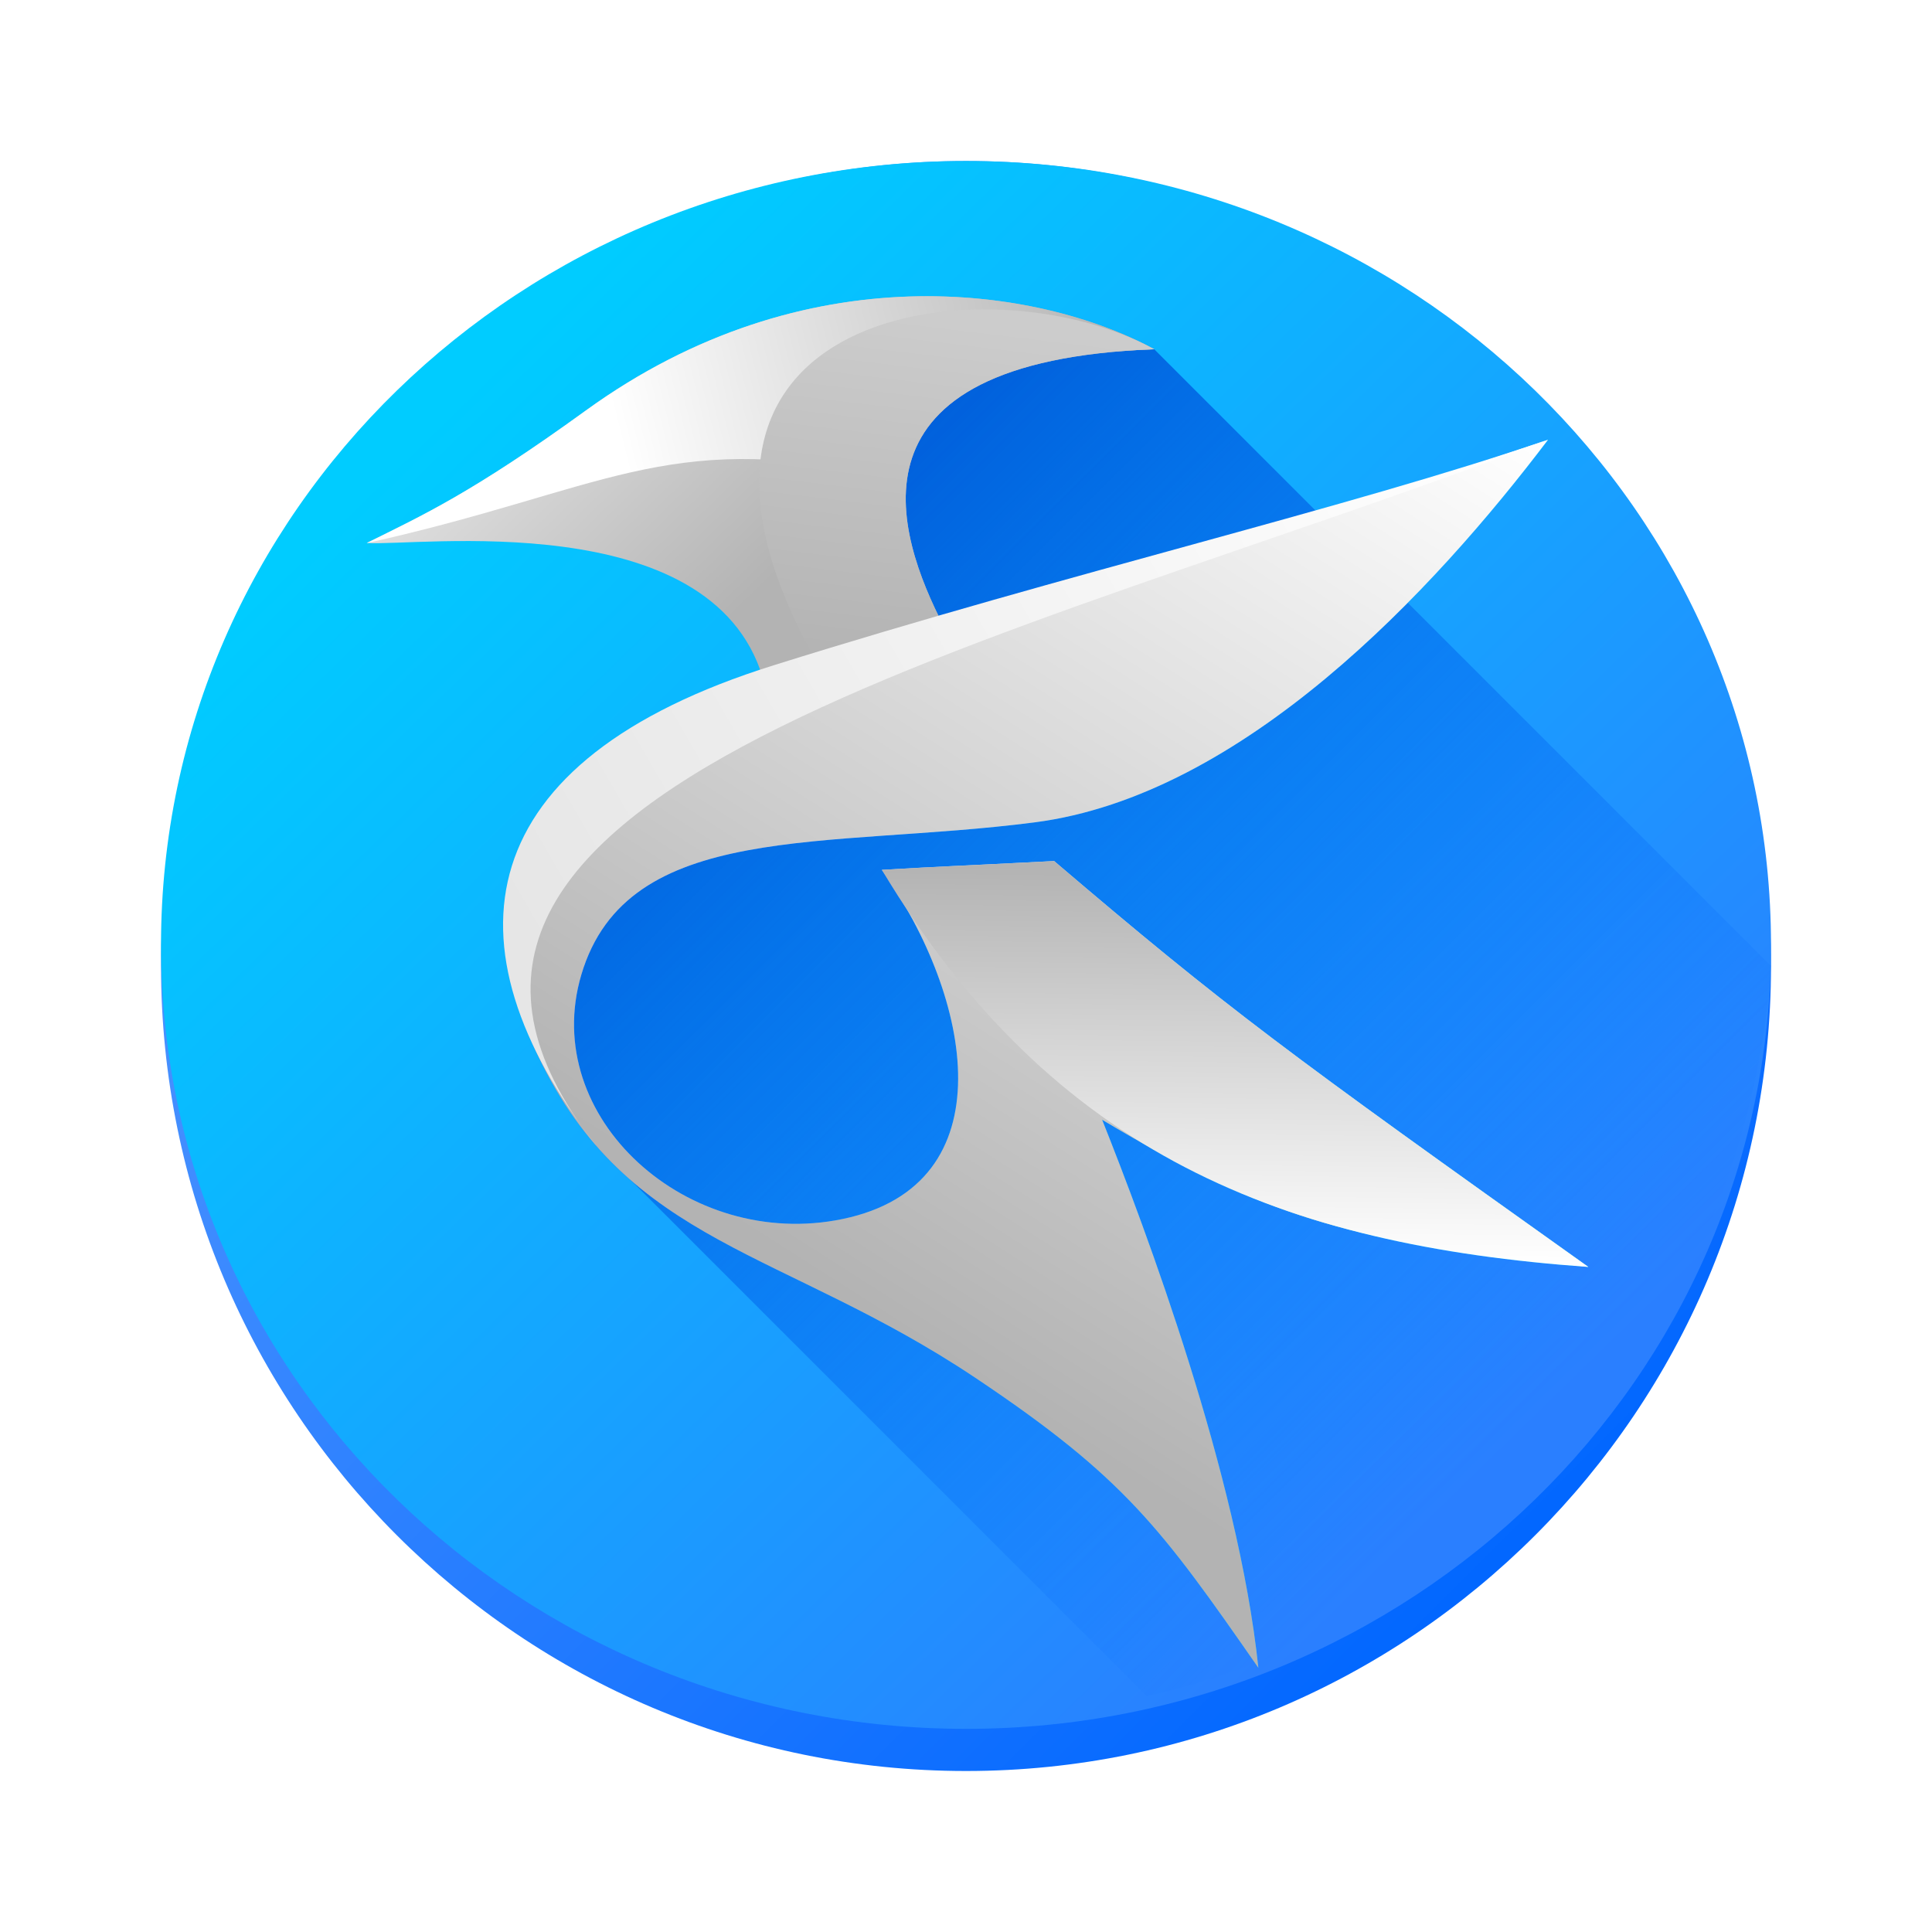
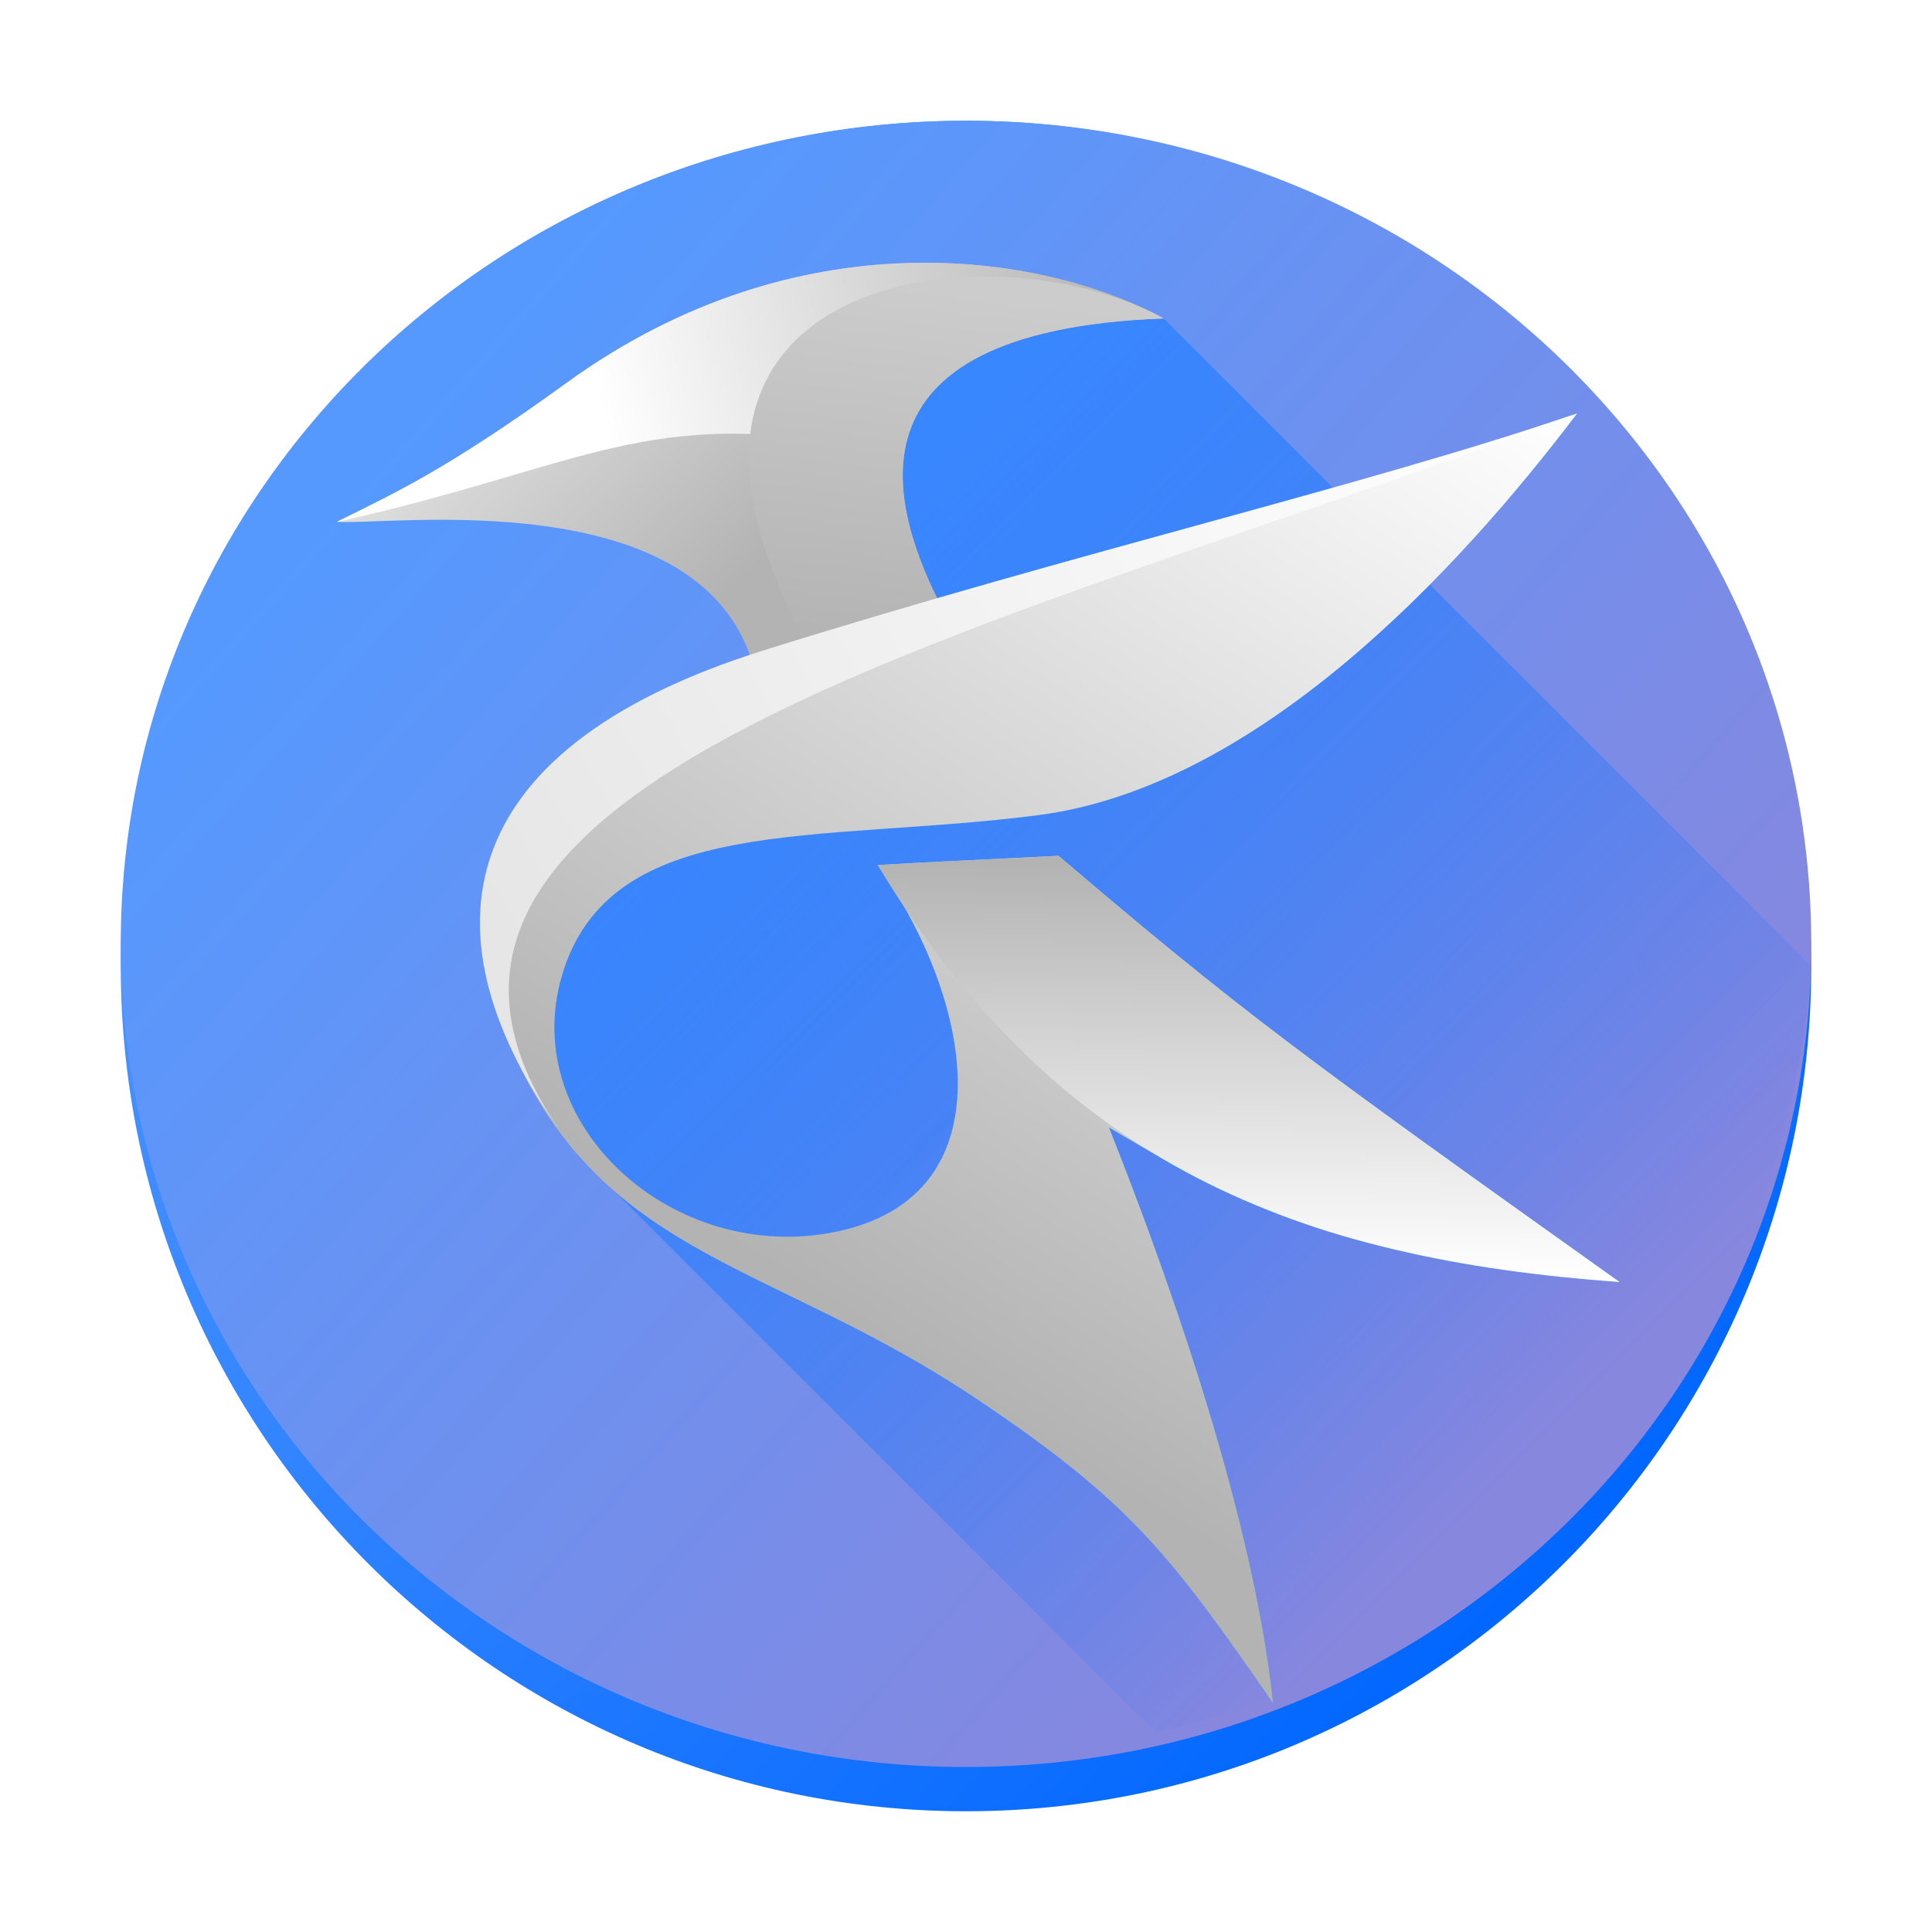
- <svg xmlns="http://www.w3.org/2000/svg" xmlns:xlink="http://www.w3.org/1999/xlink" viewBox="0 0 48 48">
+ <svg xmlns="http://www.w3.org/2000/svg" xmlns:xlink="http://www.w3.org/1999/xlink" viewBox="0 0 48 48" version="1.1" id="svg3402">
+   <defs id="defs3406">
+     <linearGradient id="linearGradient1746">
+       <stop style="stop-color:#5599ff;stop-opacity:1" offset="0" id="stop1742" />
+       <stop style="stop-color:#8787de;stop-opacity:1" offset="1" id="stop1744" />
+     </linearGradient>
+     <linearGradient id="linearGradient1590">
+       <stop stop-color="#2a7fff" offset="0" id="stop1586" style="stop-color:#8787de;stop-opacity:1" />
+       <stop stop-color="#0cf" offset="1" id="stop1588" />
+     </linearGradient>
+     <linearGradient xlink:href="#linearGradient1746" id="linearGradient1748" x1="77.5" y1="173.439" x2="150.83" y2="238.069" gradientUnits="userSpaceOnUse" />
+   </defs>
  <linearGradient id="a">
-     <stop stop-color="#2a7fff" offset="0" />
-     <stop stop-color="#0cf" offset="1" />
+     <stop stop-color="#2a7fff" offset="0" id="stop3327" />
+     <stop stop-color="#0cf" offset="1" id="stop3329" />
  </linearGradient>
  <linearGradient id="b" x1="80.723" x2="141.405" y1="192.156" y2="252.838" gradientUnits="userSpaceOnUse">
-     <stop stop-color="#0055d4" offset="0" />
-     <stop stop-color="#06f" stop-opacity="0" offset="1" />
+     <stop stop-color="#0055d4" offset="0" id="stop3332" style="stop-color:#3a89ff;stop-opacity:1;" />
+     <stop stop-color="#06f" stop-opacity="0" offset="1" id="stop3334" />
  </linearGradient>
  <linearGradient id="c" x1="61.163" x2="64.928" y1="105.11" y2="109.045" gradientUnits="userSpaceOnUse">
-     <stop stop-color="#e6e6e6" offset="0" />
-     <stop stop-color="#b3b3b3" offset="1" />
+     <stop stop-color="#e6e6e6" offset="0" id="stop3337" />
+     <stop stop-color="#b3b3b3" offset="1" id="stop3339" />
  </linearGradient>
  <linearGradient id="d" x1="77.167" x2="64.372" y1="115.715" y2="112.004" gradientUnits="userSpaceOnUse">
-     <stop stop-color="#0cf" offset="0" />
-     <stop stop-color="#2a7fff" offset="1" />
+     <stop stop-color="#0cf" offset="0" id="stop3342" />
+     <stop stop-color="#2a7fff" offset="1" id="stop3344" />
  </linearGradient>
  <linearGradient id="e" x1="68.707" x2="75.819" y1="113.065" y2="117.913" gradientUnits="userSpaceOnUse" xlink:href="#a" />
  <linearGradient id="f">
-     <stop stop-color="#fff" offset="0" />
-     <stop stop-color="#b3b3b3" offset="1" />
+     <stop stop-color="#fff" offset="0" id="stop3348" />
+     <stop stop-color="#b3b3b3" offset="1" id="stop3350" />
  </linearGradient>
  <linearGradient id="g" x1="77.401" x2="68.67" y1="106.368" y2="120.358" gradientUnits="userSpaceOnUse" xlink:href="#f" />
  <linearGradient id="h" x1="68.229" x2="68.164" y1="112.732" y2="118.555" gradientUnits="userSpaceOnUse">
-     <stop stop-color="#b3b3b3" offset="0" />
-     <stop stop-color="#fff" offset="1" />
+     <stop stop-color="#b3b3b3" offset="0" id="stop3354" />
+     <stop stop-color="#fff" offset="1" id="stop3356" />
  </linearGradient>
  <linearGradient id="i" x1="63.367" x2="71.136" y1="106.865" y2="104.89" gradientUnits="userSpaceOnUse" xlink:href="#f" />
  <linearGradient id="j" x1="66.951" x2="66.336" y1="104.461" y2="109.668" gradientUnits="userSpaceOnUse">
-     <stop stop-color="#ccc" offset="0" />
-     <stop stop-color="#b3b3b3" offset="1" />
+     <stop stop-color="#ccc" offset="0" id="stop3360" />
+     <stop stop-color="#b3b3b3" offset="1" id="stop3362" />
  </linearGradient>
  <linearGradient id="k" x1="62.961" x2="77.488" y1="115.883" y2="107.314" gradientUnits="userSpaceOnUse">
-     <stop stop-color="#e6e6e6" offset="0" />
-     <stop stop-color="#fff" offset="1" />
+     <stop stop-color="#e6e6e6" offset="0" id="stop3365" />
+     <stop stop-color="#fff" offset="1" id="stop3367" />
  </linearGradient>
-   <linearGradient id="l" x1="220.306" x2="54.439" y1="207.919" y2="42.052" gradientTransform="matrix(.4464822 0 0 .4347945 59.66495 148.2603)" gradientUnits="userSpaceOnUse" xlink:href="#a" />
+   <linearGradient id="l" x1="220.306" x2="54.439" y1="207.919" y2="42.052" gradientTransform="matrix(0.4464822,0,0,0.4347945,59.66495,148.2603)" gradientUnits="userSpaceOnUse" xlink:href="#linearGradient1590" />
  <linearGradient id="m" x1="68.21" x2="148.521" y1="177.751" y2="258.061" gradientUnits="userSpaceOnUse">
-     <stop stop-color="#59f" offset="0" />
-     <stop stop-color="#06f" offset="1" />
+     <stop stop-color="#59f" offset="0" id="stop3371" />
+     <stop stop-color="#06f" offset="1" id="stop3373" />
  </linearGradient>
-   <g transform="matrix(.3583446 0 0 .3583446 -14.5889 -53.83445)">
-     <circle cx="107.687" cy="217.206" r="55.812" fill="url(#m)" stroke-width=".046" />
-     <ellipse cx="107.687" cy="215.745" rx="55.812" ry="54.351" fill="url(#l)" stroke-width=".045" />
-     <path d="m104.428 173.439c-3.175 21.389-11.196 24.897-26.928 45.509l4.507 10.666 38.212 38.213a55.812 55.812 0 0 0 43.28-50.621l-42.761-42.761z" fill="url(#b)" stroke-width=".046" />
-     <g transform="matrix(4.547575 0 0 4.648984 -203.9438 -313.7877)" stroke-width=".265">
-       <path d="m65.429 109.919c-.795-2.581-5.286-1.955-6.037-2.011.843-.409 1.604-.746 3.341-1.977 3.346-2.371 6.889-1.854 8.663-.912-4.85.18-3.926 2.765-3.212 4.127-.909.258-2.343.648-2.756.773z" fill="url(#c)" />
-       <path d="m77.401 106.368c-1.747 2.257-4.651 5.306-7.829 5.707-3.178.402-6.208-.043-6.91 2.272-.646 2.132 1.627 4.123 3.985 3.643 2.519-.513 1.975-3.305.597-5.207 1.046-.059.852-.043 2.626-.131 2.645 2.205 3.522 2.834 8.143 6.052-3.561-.365-4.857-.7-7.411-2.194.662 1.625 2.076 5.312 2.382 8.173-1.473-2.071-2.032-2.832-4.315-4.325-2.924-1.913-5.293-1.978-6.664-4.797-1.368-2.813.443-4.839 3.683-5.717 4.63-1.254 8.619-2.443 11.712-3.475z" fill="url(#d)" />
-       <path d="m67.245 112.784c1.046-.059.852-.043 2.626-.131 2.645 2.205 3.522 2.834 8.143 6.052-4.645-.325-8.159-1.665-10.769-5.921z" fill="url(#e)" />
-       <path d="m77.401 106.368c-1.747 2.257-4.651 5.306-7.829 5.707-3.178.402-6.208-.043-6.91 2.272-.646 2.132 1.627 4.123 3.985 3.643 2.519-.513 1.975-3.305.597-5.207 1.046-.059.852-.043 2.626-.131 2.645 2.205 3.522 2.834 8.143 6.052-3.561-.365-4.857-.7-7.411-2.194.662 1.625 2.076 5.312 2.382 8.173-1.473-2.071-2.032-2.832-4.315-4.325-2.924-1.913-5.293-1.978-6.664-4.797-1.368-2.813.443-4.839 3.683-5.717 4.63-1.254 8.619-2.443 11.712-3.475z" fill="url(#g)" />
-       <path d="m67.245 112.784c1.046-.059.852-.043 2.626-.131 2.645 2.205 3.522 2.834 8.143 6.052-4.645-.325-8.159-1.665-10.769-5.921z" fill="url(#h)" />
-       <path d="m59.392 107.909c.843-.409 1.604-.746 3.341-1.977 3.346-2.371 6.889-1.854 8.663-.912-4.85.18-4.225 1.126-4.243 1.867-3.223-.664-4.163.24-7.761 1.023z" fill="url(#i)" />
-       <path d="m71.397 105.019c-4.85.18-3.926 2.765-3.212 4.127-.566.161-1.179.344-1.936.54-3.053-5.321 2.656-6.013 5.148-4.667z" fill="url(#j)" />
-       <path d="m62.88 116.886c-2.373-2.989-1.935-5.73 2.712-7.153 4.586-1.405 8.716-2.332 11.809-3.365-8.347 3.111-18.8 5.19-14.522 10.518z" fill="url(#k)" />
+   <g transform="matrix(0.3762618,0,0,0.3762619,-16.51835,-57.72617)" id="g3400">
+     <circle cx="107.687" cy="217.206" r="55.812" fill="url(#m)" stroke-width="0.046" id="circle3376" style="fill:url(#m)" />
+     <ellipse cx="107.687" cy="215.745" rx="55.812" ry="54.351" stroke-width="0.045" id="ellipse3378" style="fill-opacity:1;fill:url(#linearGradient1748)" />
+     <path d="m 104.428,173.439 c -3.175,21.389 -11.196,24.897 -26.928,45.509 l 4.507,10.666 38.212,38.213 a 55.812,55.812 0 0 0 43.28,-50.621 l -42.761,-42.761 z" fill="url(#b)" stroke-width="0.046" id="path3380" style="fill:url(#b)" />
+     <g transform="matrix(4.547575,0,0,4.648984,-203.9438,-313.7877)" stroke-width="0.265" id="g3398">
+       <path d="m 65.429,109.919 c -0.795,-2.581 -5.286,-1.955 -6.037,-2.011 0.843,-0.409 1.604,-0.746 3.341,-1.977 3.346,-2.371 6.889,-1.854 8.663,-0.912 -4.85,0.18 -3.926,2.765 -3.212,4.127 -0.909,0.258 -2.343,0.648 -2.756,0.773 z" fill="url(#c)" id="path3382" style="fill:url(#c)" />
+       <path d="m 77.401,106.368 c -1.747,2.257 -4.651,5.306 -7.829,5.707 -3.178,0.402 -6.208,-0.043 -6.91,2.272 -0.646,2.132 1.627,4.123 3.985,3.643 2.519,-0.513 1.975,-3.305 0.597,-5.207 1.046,-0.059 0.852,-0.043 2.626,-0.131 2.645,2.205 3.522,2.834 8.143,6.052 -3.561,-0.365 -4.857,-0.7 -7.411,-2.194 0.662,1.625 2.076,5.312 2.382,8.173 -1.473,-2.071 -2.032,-2.832 -4.315,-4.325 -2.924,-1.913 -5.293,-1.978 -6.664,-4.797 -1.368,-2.813 0.443,-4.839 3.683,-5.717 4.63,-1.254 8.619,-2.443 11.712,-3.475 z" fill="url(#d)" id="path3384" style="fill:url(#d)" />
+       <path d="m 67.245,112.784 c 1.046,-0.059 0.852,-0.043 2.626,-0.131 2.645,2.205 3.522,2.834 8.143,6.052 -4.645,-0.325 -8.159,-1.665 -10.769,-5.921 z" fill="url(#e)" id="path3386" style="fill:url(#e)" />
+       <path d="m 77.401,106.368 c -1.747,2.257 -4.651,5.306 -7.829,5.707 -3.178,0.402 -6.208,-0.043 -6.91,2.272 -0.646,2.132 1.627,4.123 3.985,3.643 2.519,-0.513 1.975,-3.305 0.597,-5.207 1.046,-0.059 0.852,-0.043 2.626,-0.131 2.645,2.205 3.522,2.834 8.143,6.052 -3.561,-0.365 -4.857,-0.7 -7.411,-2.194 0.662,1.625 2.076,5.312 2.382,8.173 -1.473,-2.071 -2.032,-2.832 -4.315,-4.325 -2.924,-1.913 -5.293,-1.978 -6.664,-4.797 -1.368,-2.813 0.443,-4.839 3.683,-5.717 4.63,-1.254 8.619,-2.443 11.712,-3.475 z" fill="url(#g)" id="path3388" style="fill:url(#g)" />
+       <path d="m 67.245,112.784 c 1.046,-0.059 0.852,-0.043 2.626,-0.131 2.645,2.205 3.522,2.834 8.143,6.052 -4.645,-0.325 -8.159,-1.665 -10.769,-5.921 z" fill="url(#h)" id="path3390" style="fill:url(#h)" />
+       <path d="m 59.392,107.909 c 0.843,-0.409 1.604,-0.746 3.341,-1.977 3.346,-2.371 6.889,-1.854 8.663,-0.912 -4.85,0.18 -4.225,1.126 -4.243,1.867 -3.223,-0.664 -4.163,0.24 -7.761,1.023 z" fill="url(#i)" id="path3392" style="fill:url(#i)" />
+       <path d="m 71.397,105.019 c -4.85,0.18 -3.926,2.765 -3.212,4.127 -0.566,0.161 -1.179,0.344 -1.936,0.54 -3.053,-5.321 2.656,-6.013 5.148,-4.667 z" fill="url(#j)" id="path3394" style="fill:url(#j)" />
+       <path d="m 62.88,116.886 c -2.373,-2.989 -1.935,-5.73 2.712,-7.153 4.586,-1.405 8.716,-2.332 11.809,-3.365 -8.347,3.111 -18.8,5.19 -14.522,10.518 z" fill="url(#k)" id="path3396" style="fill:url(#k)" />
    </g>
  </g>
</svg>
